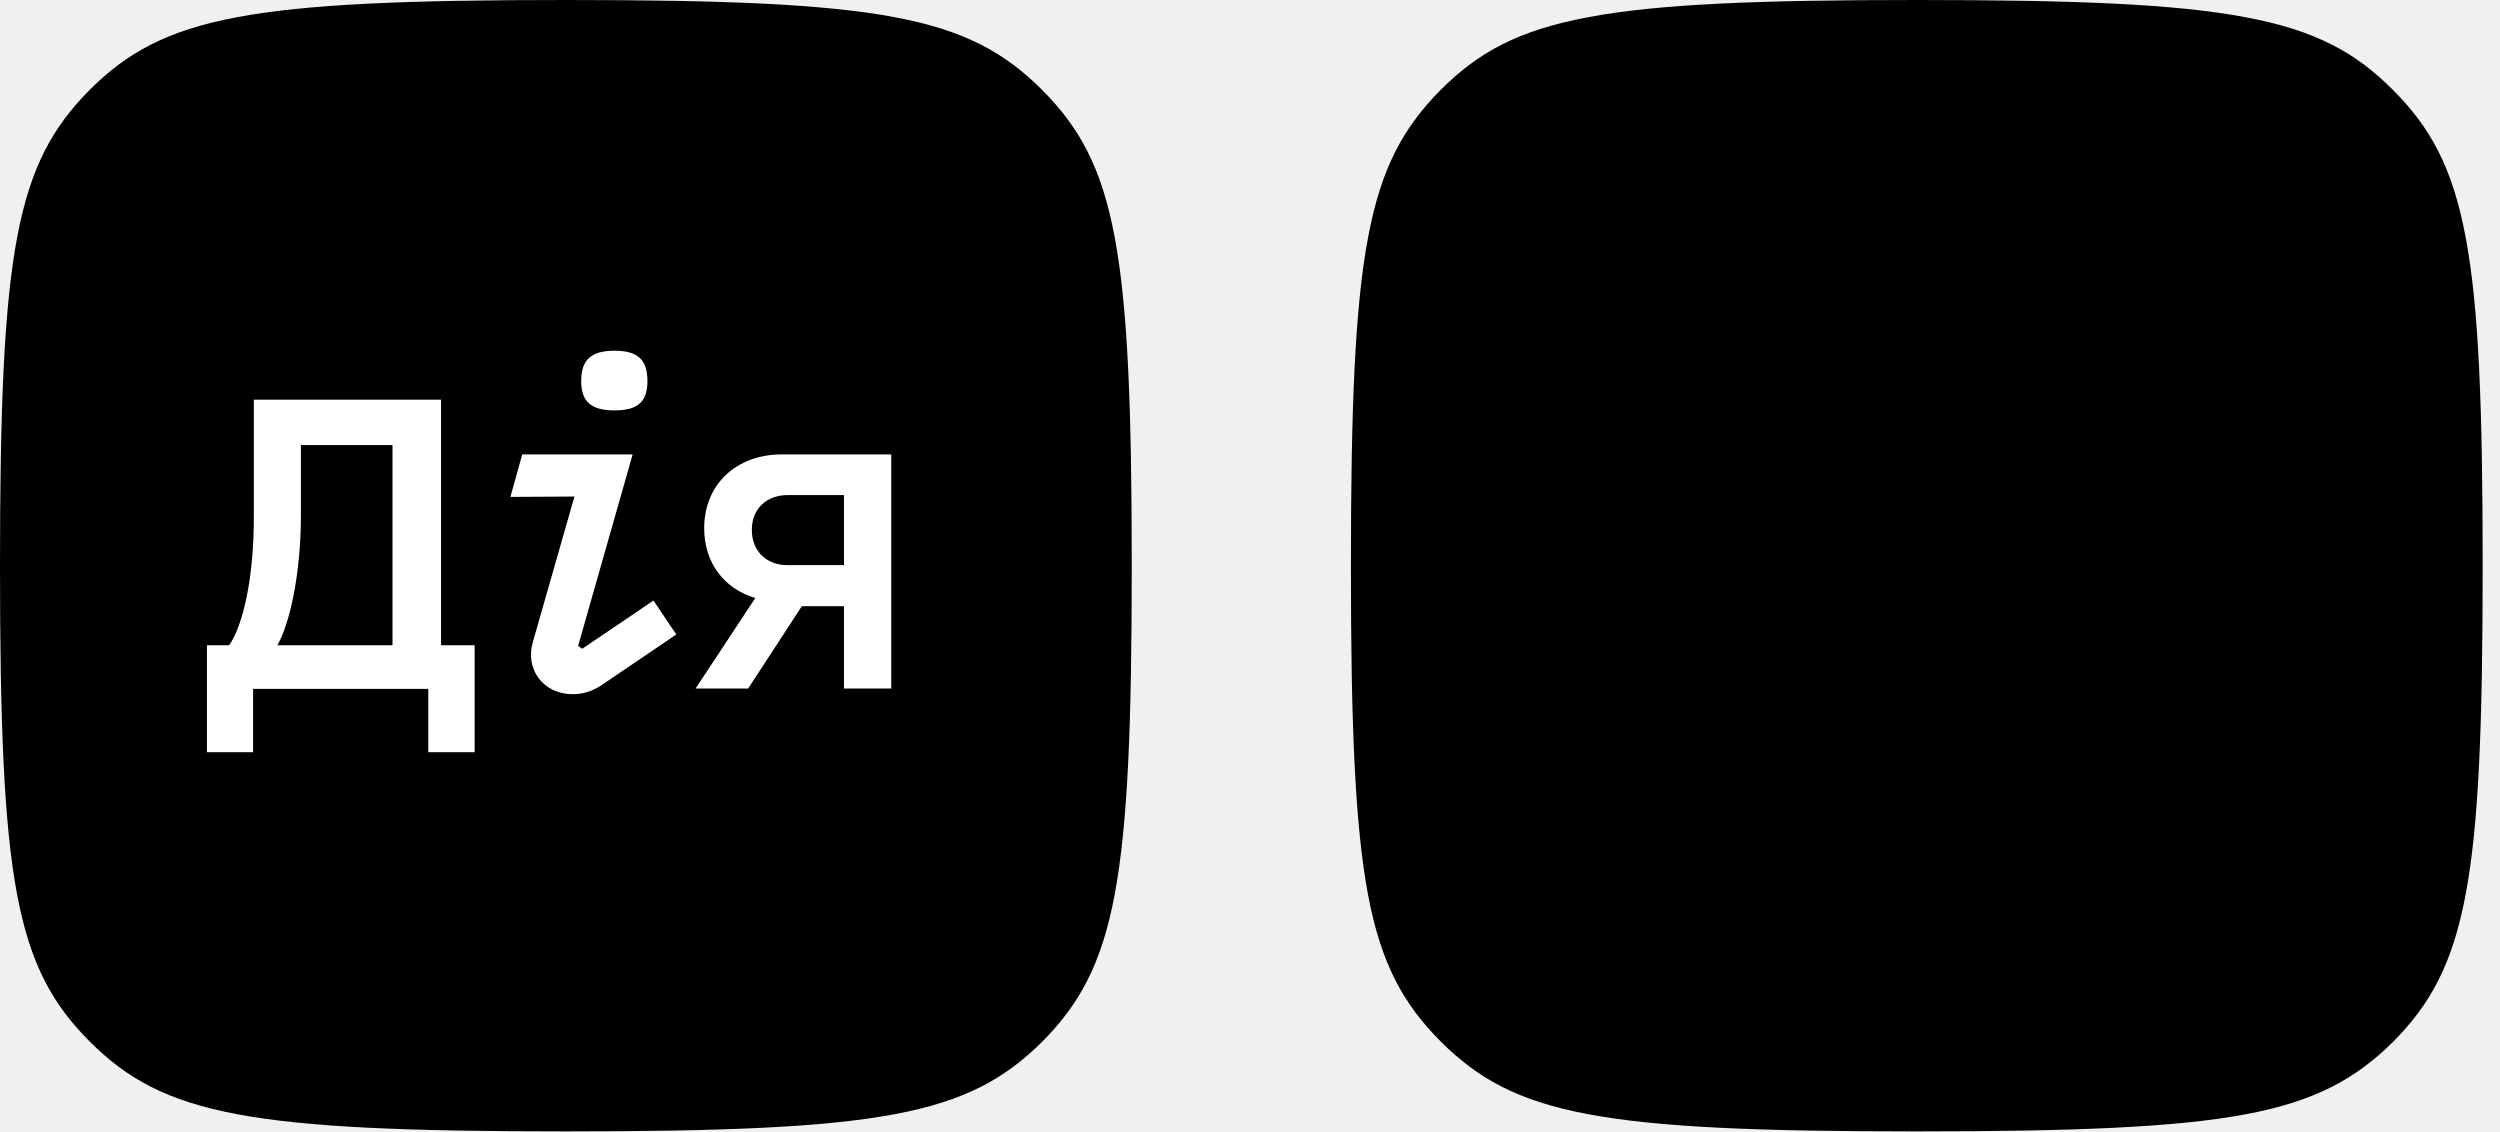
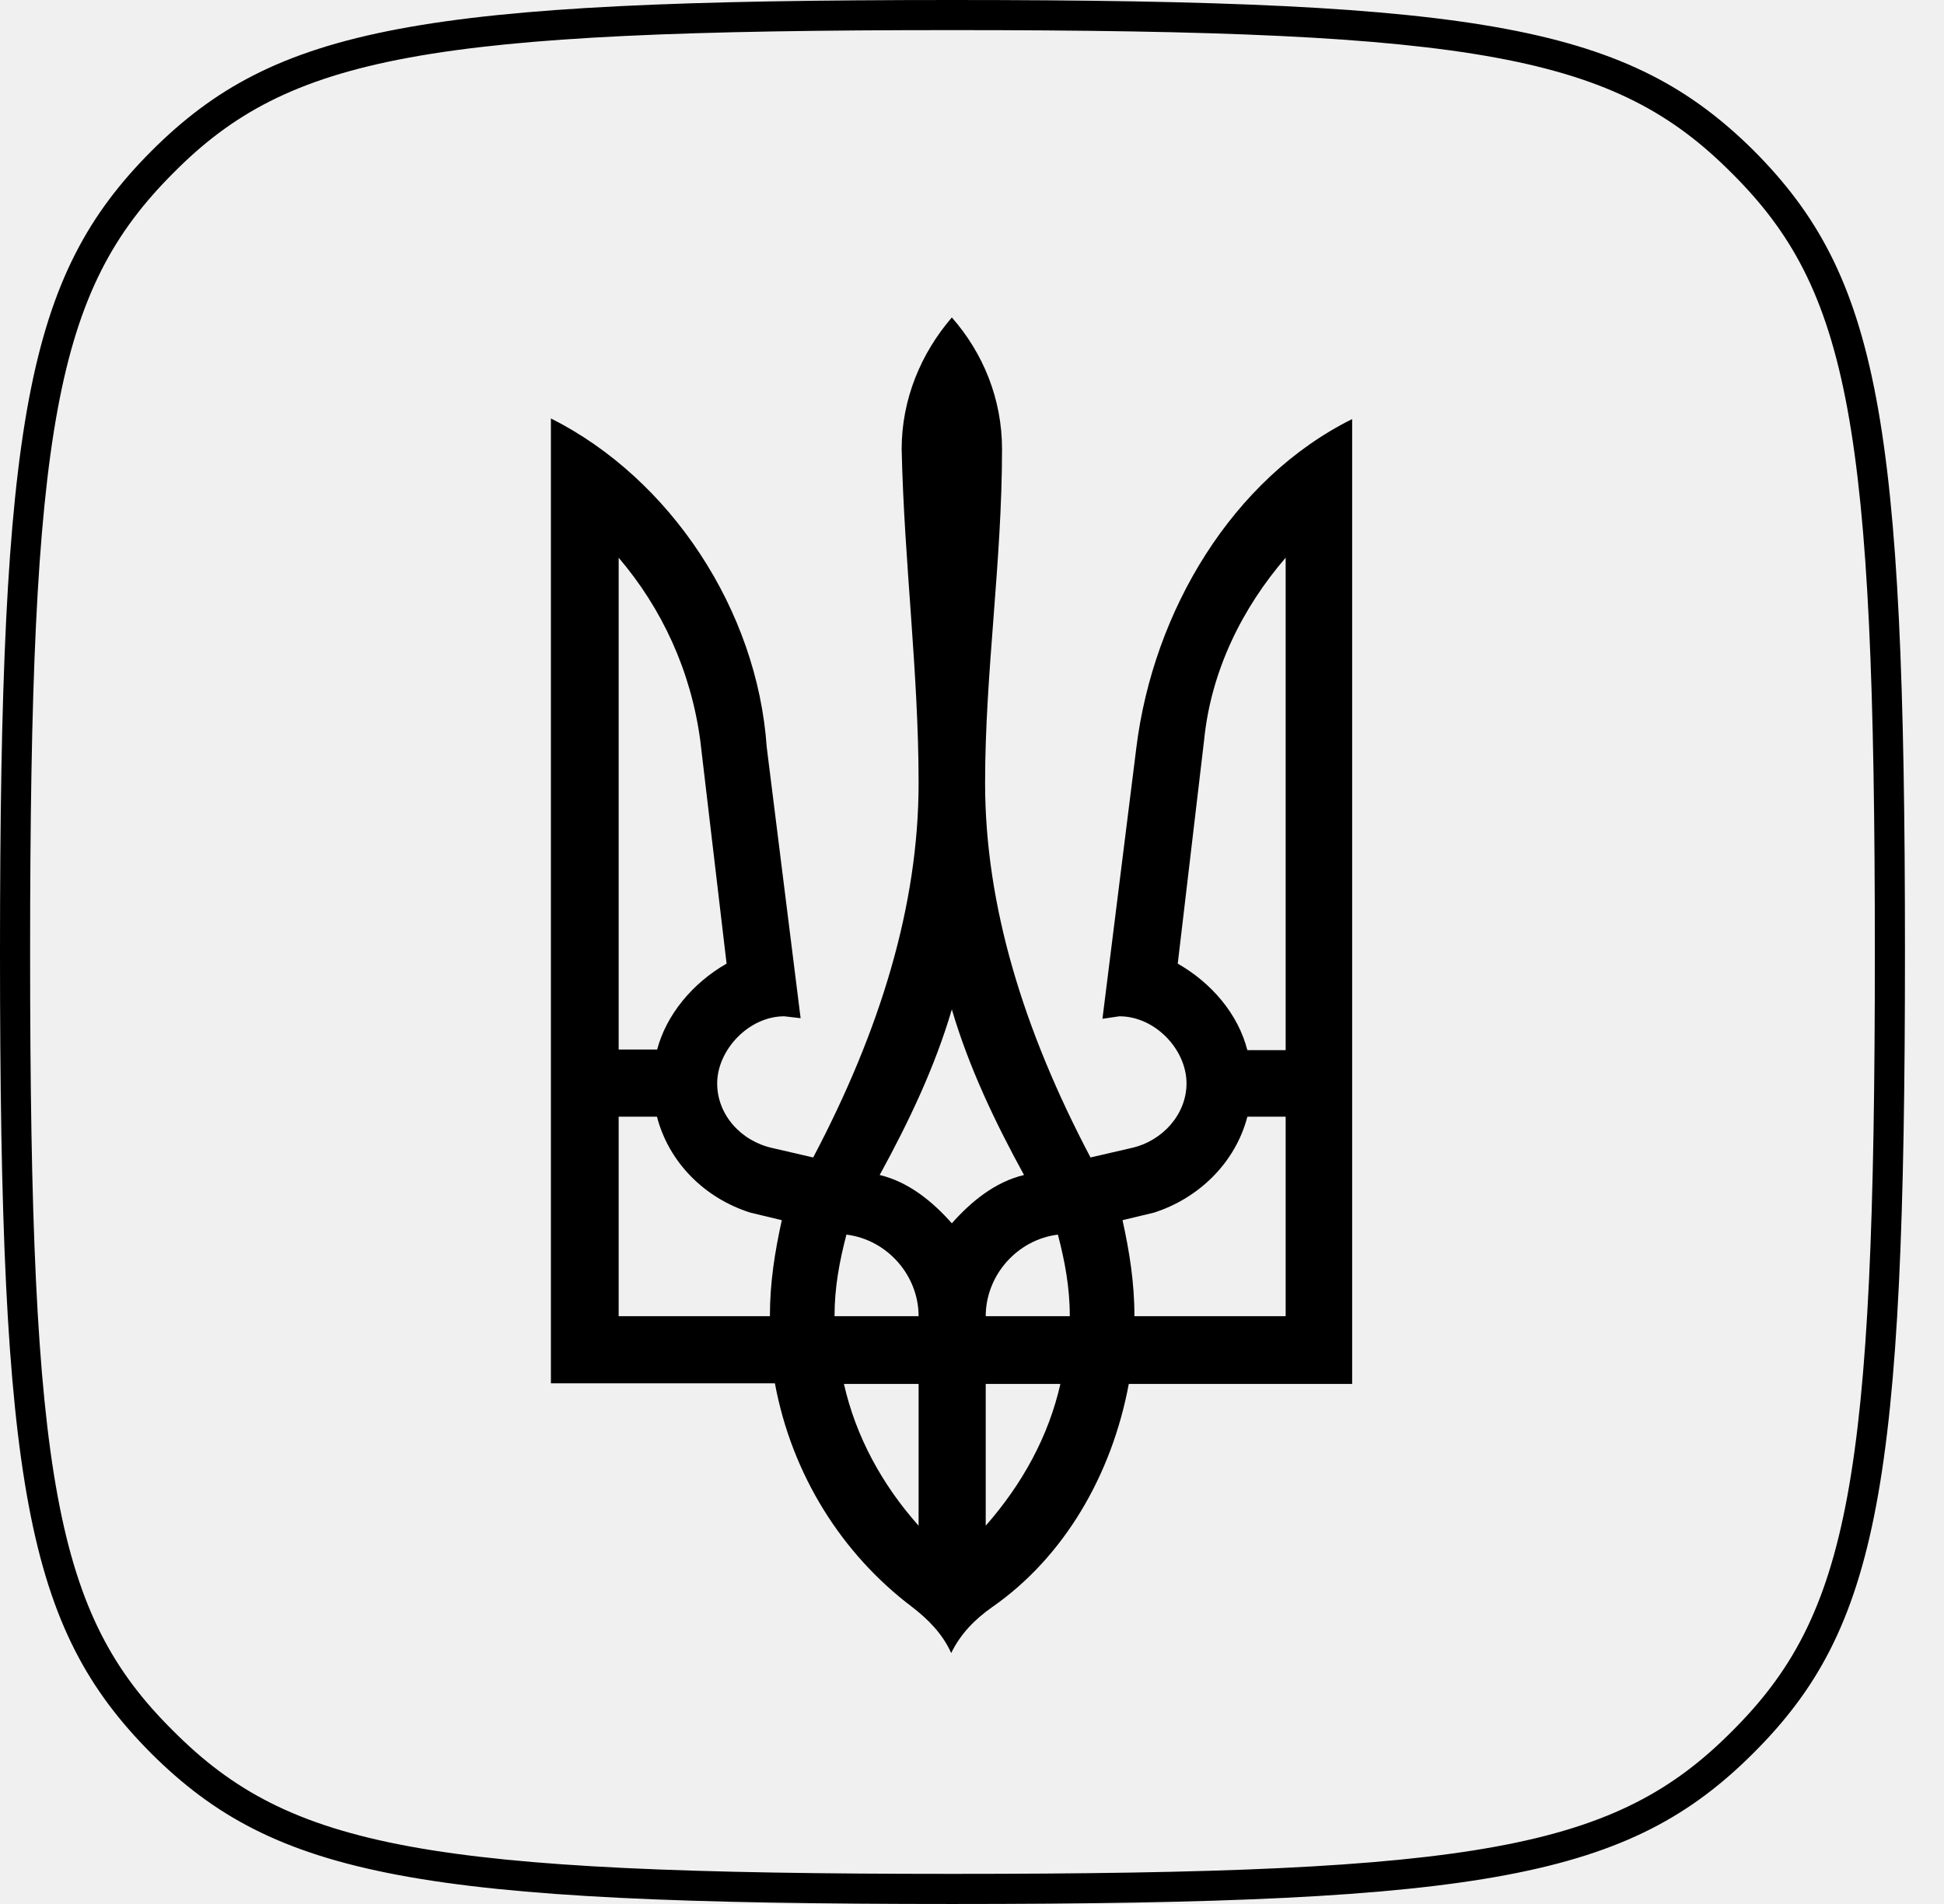
- <svg xmlns="http://www.w3.org/2000/svg" width="239.75" height="108.5" viewBox="0 0 137.0 62.0">
-   <defs>
-     <clipPath id="clip0">
-       <path d="M0,0h62v62h-62z" />
-     </clipPath>
-   </defs>
-   <g>
-     <g clip-path="url(#clip0)">
-       <path d="M31.01,62C13.65,62 8.97,61.12 4.92,57.08C0.86,53.01 0,48.35 0,31.01C0,13.65 0.88,8.99 4.92,4.92C8.97,0.88 13.65,0 31.01,0C48.37,0 53.05,0.88 57.1,4.92C61.16,8.99 62.02,13.65 62.02,31.01C62.02,48.37 61.16,53.01 57.1,57.1C53.03,61.12 48.35,62 31.01,62Z" fill="#000000" />
-       <path d="M43.17,30.97C41.98,30.97 41.2,30.19 41.2,29.03C41.2,27.91 41.98,27.13 43.17,27.13H46.25V30.97H43.17ZM48.84,24.9H42.86C40.33,24.9 38.59,26.56 38.59,28.95C38.59,30.83 39.67,32.26 41.39,32.77L38.12,37.73H41L43.94,33.22H46.25V37.73H48.84V24.9ZM16.49,28.25V24.39H21.51V35.36H15.2C15.87,34.2 16.49,31.46 16.49,28.25ZM24.17,21.9H13.91V28.35C13.91,31.64 13.34,34.22 12.56,35.36H11.34V41.22H13.87V37.75H23.47V41.22H26.01V35.36H24.17V21.9ZM31.91,35.55L31.68,35.4L34.67,24.9H28.62L27.97,27.23L31.48,27.21L29.19,35.22C28.78,36.67 29.76,38.04 31.38,38.04C31.89,38.04 32.38,37.92 32.93,37.57L37.06,34.77L35.81,32.91L31.91,35.55ZM33.67,22.49C34.95,22.49 35.48,22.02 35.48,20.88C35.48,19.69 34.93,19.22 33.67,19.22C32.42,19.22 31.85,19.69 31.85,20.88C31.85,22 32.38,22.49 33.67,22.49Z" fill="#FFFFFF" />
-     </g>
-     <path d="M105.04,1C113.73,1 119.15,1.22 122.89,1.93C126.56,2.62 128.56,3.76 130.42,5.63C132.3,7.51 133.44,9.5 134.13,13.16C134.84,16.9 135.05,22.32 135.05,31.01C135.05,39.7 134.84,45.11 134.13,48.85C133.44,52.51 132.3,54.5 130.43,56.39C128.55,58.24 126.55,59.39 122.88,60.08C119.14,60.78 113.72,61 105.04,61C96.35,61 90.93,60.78 87.19,60.07C83.52,59.38 81.53,58.23 79.66,56.37C77.79,54.49 76.64,52.5 75.95,48.84C75.25,45.1 75.03,39.69 75.03,31.01C75.03,22.32 75.25,16.9 75.96,13.16C76.65,9.5 77.8,7.51 79.66,5.63L79.66,5.63C81.53,3.76 83.52,2.62 87.19,1.93C90.93,1.22 96.35,1 105.04,1Z" stroke="#000000" stroke-width="2.0" />
-     <path d="M103.53,52.32C101.27,50.6 99.63,48.03 99.08,45.04H91.79V13.63C95.69,15.59 98.51,19.88 98.82,24.33L99.92,33.16L99.39,33.09C98.22,33.09 97.2,34.2 97.2,35.28C97.2,36.3 97.98,37.16 99,37.38L100.33,37.69C102.51,33.54 103.76,29.48 103.76,25.49C103.76,21.9 103.29,18.3 103.21,14.63C103.21,12.99 103.84,11.5 104.84,10.34C105.86,11.5 106.48,12.99 106.48,14.63C106.48,18.3 105.92,21.9 105.92,25.49C105.92,29.48 107.17,33.54 109.36,37.69L110.68,37.38C111.71,37.16 112.48,36.28 112.48,35.28C112.48,34.18 111.46,33.09 110.3,33.09L109.75,33.18L110.85,24.35C111.4,19.9 113.97,15.59 117.88,13.65V45.06H110.6C110.05,48.03 108.5,50.7 106.15,52.34C105.6,52.73 105.13,53.2 104.82,53.83C104.54,53.2 104.07,52.73 103.53,52.32ZM95.24,34.2C95.55,33.03 96.4,32.01 97.51,31.38L96.65,24.11C96.34,21.84 95.4,19.82 93.99,18.16V34.18H95.24V34.2ZM98.92,42.86C98.92,41.76 99.08,40.75 99.31,39.73L98.28,39.49C96.79,39.02 95.63,37.85 95.24,36.36H93.99V42.86H98.92ZM103.76,42.86C103.76,41.53 102.74,40.37 101.41,40.2C101.18,41.06 101.02,41.92 101.02,42.86H103.76ZM103.76,45.06H101.33C101.72,46.78 102.57,48.35 103.76,49.68V45.06ZM107.19,38.26C106.25,36.55 105.39,34.75 104.84,32.87C104.29,34.75 103.43,36.55 102.49,38.26C103.43,38.49 104.21,39.12 104.84,39.84C105.47,39.12 106.25,38.49 107.19,38.26ZM108.68,42.86C108.68,41.92 108.52,41.06 108.29,40.2C106.97,40.37 105.94,41.53 105.94,42.86H108.68ZM108.38,45.06H105.94V49.68C107.13,48.33 107.99,46.78 108.38,45.06ZM115.71,42.86V36.36H114.46C114.07,37.85 112.89,39.02 111.42,39.49L110.4,39.73C110.62,40.75 110.79,41.76 110.79,42.86H115.71ZM115.71,34.2V18.16C114.3,19.8 113.28,21.84 113.05,24.11L112.2,31.38C113.3,32.01 114.16,33.01 114.46,34.2H115.71Z" fill="#000000" />
-   </g>
+ <svg xmlns="http://www.w3.org/2000/svg" width="49" height="48" viewBox="0 0 49 48" fill="none">
+   <path d="M24.008 47.241C10.739 47.241 7.307 46.592 4.365 43.635C1.408 40.709 0.759 37.325 0.759 24.008C0.759 10.739 1.408 7.323 4.365 4.365C7.291 1.408 10.739 0.759 24.008 0.759C37.277 0.759 40.709 1.408 43.651 4.365C46.608 7.307 47.257 10.691 47.257 24.008C47.257 37.325 46.608 40.709 43.651 43.651C40.709 46.608 37.261 47.241 24.008 47.241ZM24.008 48C37.451 48 41.073 47.32 44.204 44.188C47.352 41.041 48.016 37.435 48.016 23.992C48.016 10.549 47.352 6.959 44.204 3.796C41.057 0.68 37.435 0 24.008 0C10.565 0 6.943 0.68 3.812 3.812C0.68 6.959 0 10.565 0 24.008C0 37.451 0.664 41.041 3.812 44.204C6.943 47.32 10.565 48 24.008 48Z" fill="black" />
+   <path d="M22.98 40.504C21.224 39.175 19.959 37.182 19.532 34.873H13.886V10.549C16.907 12.067 19.089 15.389 19.326 18.836L20.18 25.669L19.769 25.621C18.868 25.621 18.077 26.475 18.077 27.313C18.077 28.104 18.678 28.768 19.469 28.942L20.497 29.18C22.189 25.969 23.154 22.822 23.154 19.738C23.154 16.954 22.79 14.171 22.727 11.324C22.727 10.059 23.217 8.904 23.992 8.003C24.783 8.904 25.257 10.059 25.257 11.324C25.257 14.171 24.83 16.954 24.83 19.738C24.83 22.822 25.795 25.969 27.487 29.18L28.515 28.942C29.306 28.768 29.907 28.088 29.907 27.313C29.907 26.459 29.116 25.621 28.215 25.621L27.788 25.684L28.642 18.852C29.069 15.404 31.062 12.067 34.082 10.565V34.889H28.452C28.025 37.182 26.823 39.254 25.004 40.519C24.577 40.82 24.213 41.184 23.976 41.674C23.755 41.184 23.391 40.82 22.98 40.504ZM16.559 26.475C16.796 25.574 17.46 24.783 18.314 24.293L17.65 18.662C17.413 16.907 16.685 15.341 15.594 14.06V26.459H16.559V26.475ZM19.406 33.181C19.406 32.327 19.532 31.552 19.706 30.761L18.915 30.571C17.761 30.208 16.859 29.306 16.559 28.152H15.594V33.181H19.406ZM23.154 33.181C23.154 32.153 22.363 31.252 21.335 31.125C21.161 31.789 21.035 32.453 21.035 33.181H23.154ZM23.154 34.889H21.272C21.572 36.218 22.237 37.435 23.154 38.463V34.889ZM25.811 29.622C25.083 28.294 24.419 26.902 23.992 25.447C23.565 26.902 22.901 28.294 22.173 29.622C22.901 29.796 23.502 30.287 23.992 30.84C24.482 30.287 25.083 29.796 25.811 29.622ZM26.965 33.181C26.965 32.453 26.839 31.789 26.665 31.125C25.637 31.252 24.846 32.153 24.846 33.181H26.965ZM26.728 34.889H24.846V38.463C25.763 37.419 26.428 36.218 26.728 34.889ZM32.406 33.181V28.152H31.441C31.141 29.306 30.223 30.208 29.085 30.571L28.294 30.761C28.468 31.552 28.594 32.327 28.594 33.181H32.406ZM32.406 26.475V14.06C31.315 15.325 30.524 16.907 30.35 18.662L29.686 24.293C30.54 24.783 31.204 25.558 31.441 26.475H32.406Z" fill="black" />
</svg>
